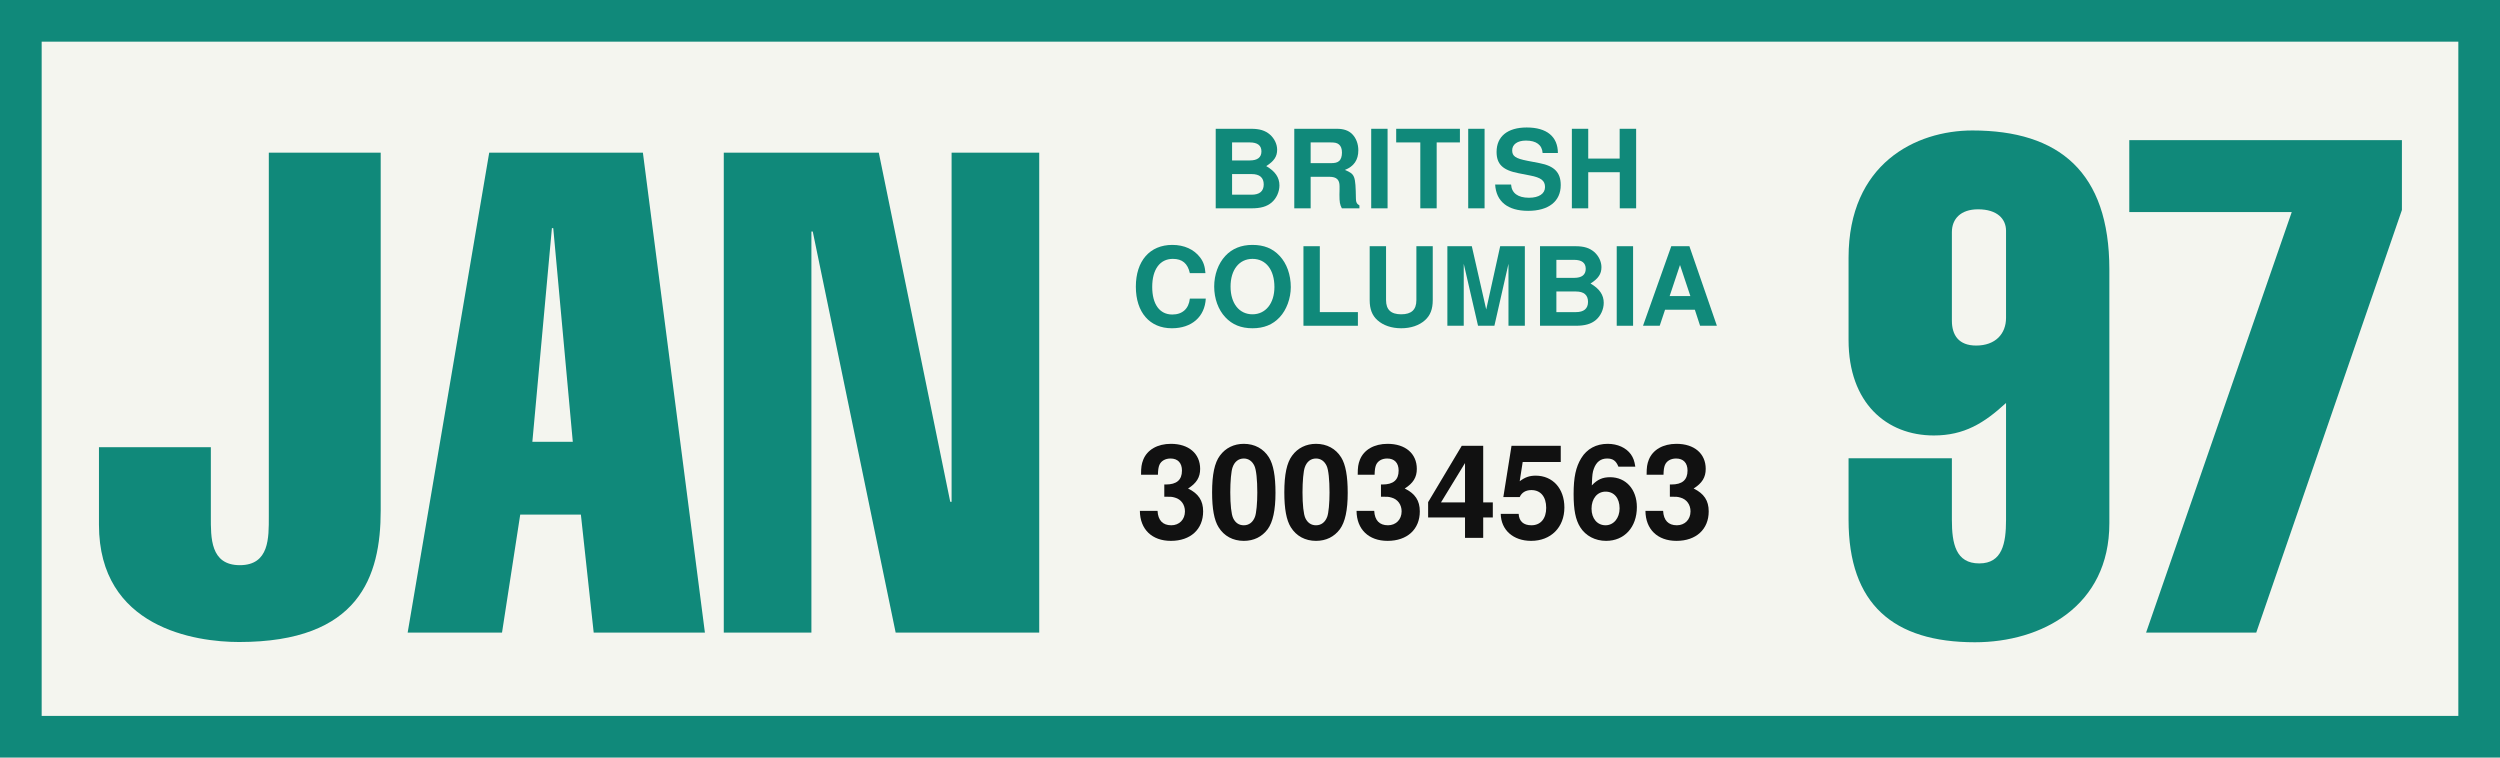
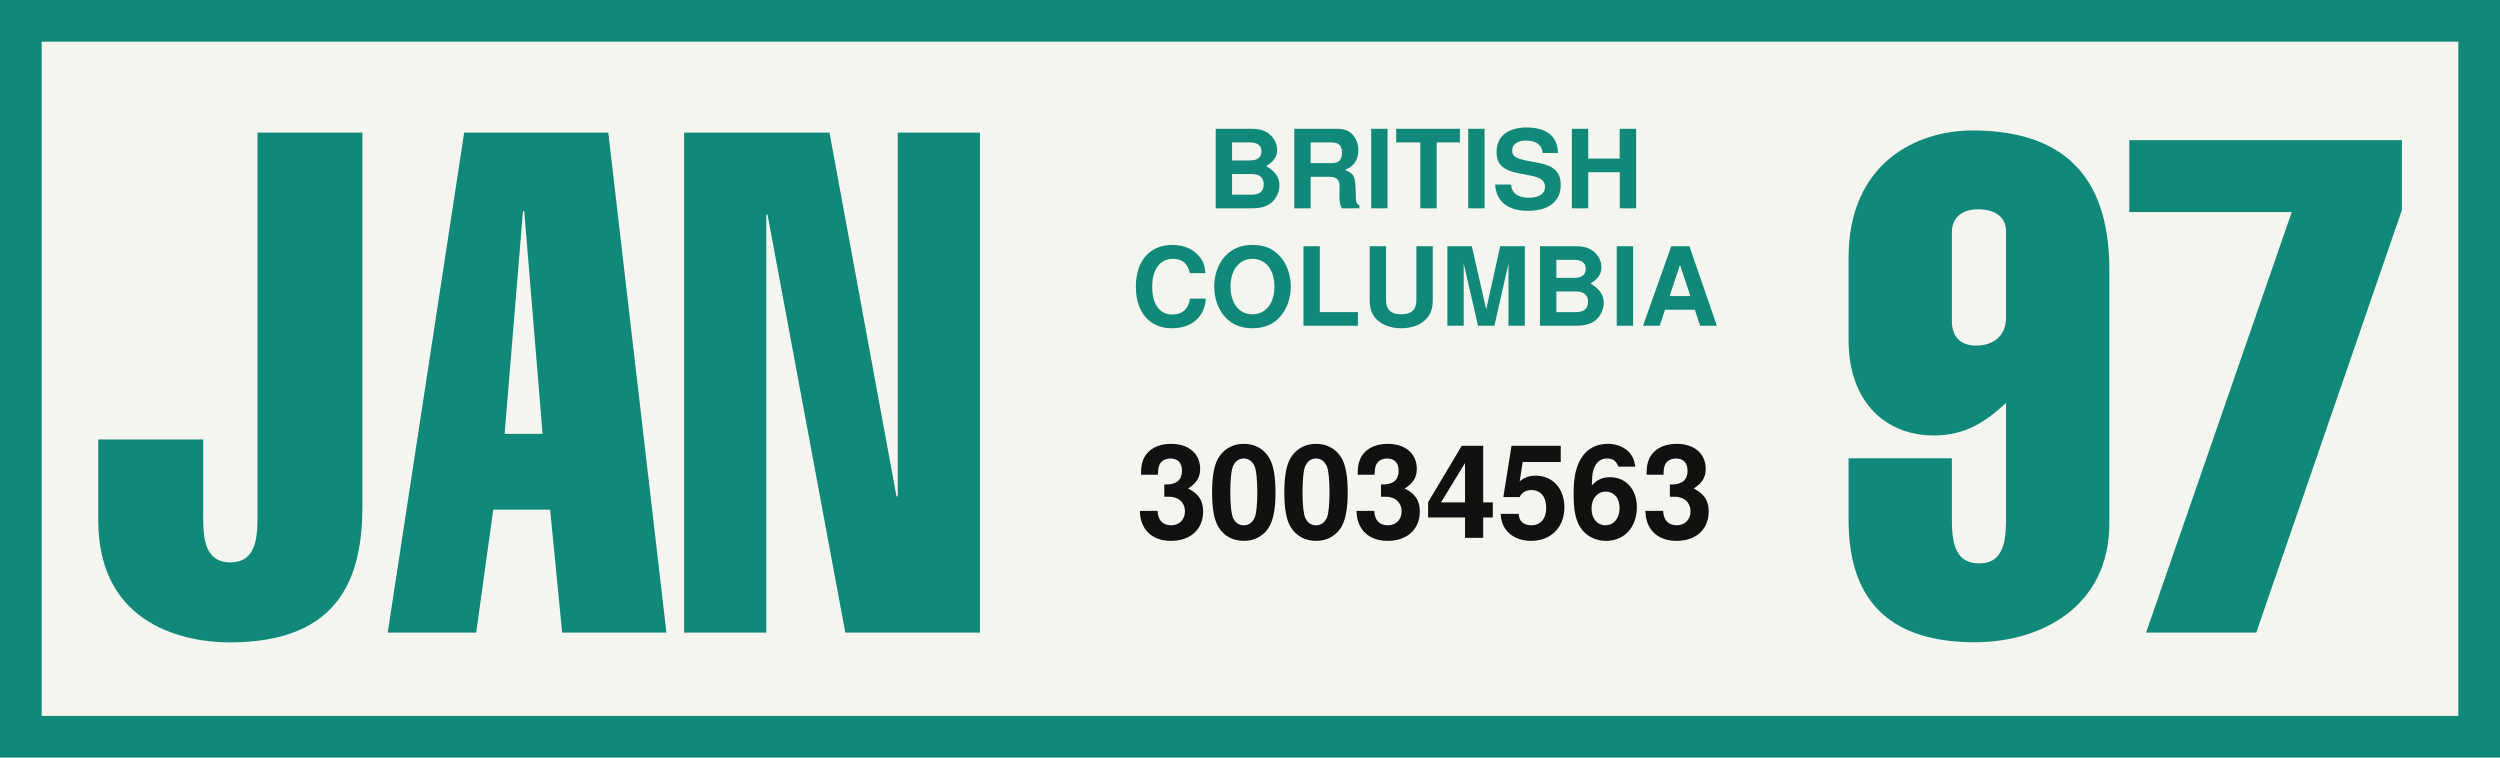
<svg xmlns="http://www.w3.org/2000/svg" viewBox="0 0 330 100" width="330" height="100">
  <g data-role="renewal-decal" data-accuracy="photograph-reviewed reconstruction; font and colour approximate" data-printing-system="bordered" data-typography-review="1997" data-font-evidence="visual candidates; historical font identity unconfirmed" data-placement="rear">
    <rect x="0" y="0" width="330" height="100" rx="0" fill="#f4f5ef" />
    <rect x="2.75" y="2.75" width="324.5" height="94.5" fill="none" stroke="#10897a" stroke-width="5.5" />
-     <g data-role="decal-month" data-die="bc-decal-print-heavy-month-wide" data-fit="reduced" role="img" aria-label="JAN">
-       <g transform="translate(11.55 20.153) scale(0.63347)" fill="none" stroke="#10897a" stroke-width="0" stroke-linecap="square" stroke-linejoin="round">
+     <g data-role="decal-month" data-die="bc-decal-print-heavy-year-wide" data-fit="natural" role="img" aria-label="JAN">
+       <g transform="translate(11.55 17.5) scale(0.66)" fill="none" stroke="#10897a" stroke-width="0" stroke-linecap="square" stroke-linejoin="round">
        <g transform="translate(0 0)" data-character="J" fill="#10897a" stroke="none" fill-rule="evenodd">
-           <path d="M37.781 0.0V75.843C37.781 80.197 37.921 85.955 31.742 85.955C25.562 85.955 25.702 80.197 25.702 75.843V61.376H2.388V77.528C2.388 99.017 22.472 101.966 31.601 101.966C56.601 101.966 61.096 88.343 61.096 74.579V0.0Z" />
+           <path d="M34.003 0.0V75.843C34.003 80.197 34.129 85.955 28.567 85.955C23.006 85.955 23.132 80.197 23.132 75.843V61.376H2.149V77.528C2.149 99.017 20.225 101.966 28.441 101.966C50.941 101.966 54.986 88.343 54.986 74.579V0.0Z" />
        </g>
-         <g transform="translate(65.169 0)" data-character="A" fill="#10897a" stroke="none" fill-rule="evenodd">
-           <path d="M27.528 60.253 31.601 15.73H31.882L35.955 60.253ZM18.539 0.0 1.545 100.0H21.208L25.0 75.421H37.64L40.309 100.0H63.483L50.562 0.0Z" />
+         <g transform="translate(58.652 0)" data-character="A" fill="#10897a" stroke="none" fill-rule="evenodd">
+           <path d="M24.775 60.253 28.441 15.73H28.694L32.36 60.253ZM16.685 0.0 1.39 100.0H19.087L22.5 75.421H33.876L36.278 100.0H57.135L45.506 0.0Z" />
        </g>
-         <g transform="translate(130.338 0)" data-character="N" fill="#10897a" stroke="none" fill-rule="evenodd">
-           <path d="M2.247 100.0H20.506V16.433H20.787L38.062 100.0H67.978V0.0H49.719V72.753H49.438L34.551 0.0H2.247Z" />
+         <g transform="translate(117.304 0)" data-character="N" fill="#10897a" stroke="none" fill-rule="evenodd">
+           <path d="M2.022 100.0H18.455V16.433H18.708L34.256 100.0H61.18V0.0H44.747V72.753H44.494L31.096 0.0H2.022Z" />
        </g>
      </g>
    </g>
    <g data-role="decal-year" data-die="bc-decal-print-heavy-year-wide" data-fit="natural" role="img" aria-label="97">
      <g transform="translate(242.202 18.5) scale(0.65)" fill="none" stroke="#10897a" stroke-width="0" stroke-linecap="square" stroke-linejoin="round">
        <g transform="translate(0 0)" data-character="9" fill="#10897a" stroke="none" fill-rule="evenodd">
          <path d="M2.781 64.607V77.107C2.781 94.242 11.882 101.966 28.441 101.966C41.966 101.966 55.744 94.663 55.744 77.809V26.264C55.744 6.461 45.506 -1.966 27.935 -1.966C16.433 -1.966 2.781 4.775 2.781 23.876V40.59C2.781 53.371 10.492 59.972 20.098 59.972C26.292 59.972 30.337 57.444 34.761 53.371V77.107C34.761 81.882 34.003 85.955 29.326 85.955C24.522 85.955 23.764 81.882 23.764 77.107V64.607ZM28.694 41.713C25.154 41.713 23.764 39.607 23.764 36.657V18.68C23.764 16.011 25.534 14.045 29.073 14.045C32.992 14.045 34.761 16.011 34.761 18.399V36.096C34.761 39.326 32.612 41.713 28.694 41.713Z" />
        </g>
        <g transform="translate(58.652 0)" data-character="7" fill="#10897a" stroke="none" fill-rule="evenodd">
          <path d="M34.129 14.607 4.551 100.0H26.924L56.503 14.185V0.0H1.138V14.607Z" />
        </g>
      </g>
    </g>
    <g data-role="decal-legend" data-die="bc-decal-print-normal" data-fit="natural" role="img" aria-label="BRITISH">
      <g transform="translate(159.293 17) scale(0.105)" fill="none" stroke="#10897a" stroke-width="0" stroke-linecap="square" stroke-linejoin="round">
        <g transform="translate(0 0)" data-character="B" fill="#10897a" stroke="none" fill-rule="evenodd">
          <path d="M11.248 100.0H56.241C67.764 100.0 75.446 97.805 81.481 92.73C87.517 87.654 91.358 79.287 91.358 71.193C91.358 61.317 86.145 53.498 74.76 46.914C84.636 40.604 88.477 34.842 88.477 26.337C88.477 19.342 85.048 12.209 79.424 7.27C73.525 2.195 66.529 0.0 55.83 0.0H11.248ZM31.824 17.147H54.184C63.786 17.147 68.724 20.988 68.724 28.395C68.724 35.94 63.786 39.781 54.184 39.781H31.824ZM31.824 56.927H56.379C66.392 56.927 71.605 61.317 71.605 69.959C71.605 78.464 66.392 82.853 56.379 82.853H31.824Z" />
        </g>
        <g transform="translate(99.04 0)" data-character="R" fill="#10897a" stroke="none" fill-rule="evenodd">
          <path d="M31.55 60.357H55.144C64.06 60.357 67.901 63.923 67.901 72.154V76.269C67.764 78.875 67.764 81.344 67.764 82.853C67.764 92.318 68.313 95.199 70.782 100.0H92.867V96.296C89.712 94.513 88.477 92.455 88.477 88.066C87.929 58.573 87.38 57.202 74.623 51.715C85.871 47.325 91.495 39.232 91.495 27.023C91.495 19.067 88.752 11.797 83.951 6.859C79.424 2.195 73.114 0.0 64.609 0.0H10.974V100.0H31.55ZM31.55 43.21V17.147H56.379C62.277 17.147 64.609 17.695 67.215 19.753C69.684 21.811 70.919 25.24 70.919 29.904C70.919 34.705 69.684 38.546 67.215 40.604C64.883 42.524 62.277 43.21 56.379 43.21Z" />
        </g>
        <g transform="translate(198.08 0)" data-character="I" fill="#10897a" stroke="none" fill-rule="evenodd">
          <path d="M29.218 0.0H8.642V100.0H29.218Z" />
        </g>
        <g transform="translate(236.214 0)" data-character="T" fill="#10897a" stroke="none" fill-rule="evenodd">
          <path d="M52.812 17.147H82.03V0.0H1.92V17.147H32.236V100.0H52.812Z" />
        </g>
        <g transform="translate(320.027 0)" data-character="I" fill="#10897a" stroke="none" fill-rule="evenodd">
          <path d="M29.218 0.0H8.642V100.0H29.218Z" />
        </g>
        <g transform="translate(358.161 0)" data-character="S" fill="#10897a" stroke="none" fill-rule="evenodd">
          <path d="M83.265 30.453C83.128 9.739 69.273 -1.646 44.033 -1.646C20.027 -1.646 6.173 9.602 6.173 29.081C6.173 44.582 13.992 52.126 34.294 55.967L48.285 58.711C62.003 61.317 67.078 65.158 67.078 73.251C67.078 81.619 59.396 86.694 46.914 86.694C32.922 86.694 25.103 80.796 24.417 70.096H4.39C5.624 91.495 20.302 103.155 45.816 103.155C71.605 103.155 86.831 91.221 86.831 70.782C86.831 55.007 78.875 46.776 60.357 43.21L44.719 40.192C30.041 37.311 25.789 34.431 25.789 27.16C25.789 19.616 32.373 14.815 43.073 14.815C56.104 14.815 63.374 20.302 64.06 30.453Z" />
        </g>
        <g transform="translate(449.656 0)" data-character="H" fill="#10897a" stroke="none" fill-rule="evenodd">
          <path d="M69.547 54.595V100.0H90.123V0.0H69.41V37.449H29.904V0.0H9.328V100.0H29.904V54.595Z" />
        </g>
      </g>
    </g>
    <g data-role="decal-legend" data-die="bc-decal-print-normal" data-fit="natural" role="img" aria-label="COLUMBIA">
      <g transform="translate(149.298 32.5) scale(0.105)" fill="none" stroke="#10897a" stroke-width="0" stroke-linecap="square" stroke-linejoin="round">
        <g transform="translate(0 0)" data-character="C" fill="#10897a" stroke="none" fill-rule="evenodd">
          <path d="M93.553 33.882C92.867 25.24 91.084 19.753 86.831 14.129C79.15 3.978 66.804 -1.646 51.852 -1.646C23.594 -1.646 6.036 18.519 6.036 50.892C6.036 83.128 23.457 103.155 51.303 103.155C76.269 103.155 92.73 88.752 93.964 65.844H73.937C72.565 78.601 64.609 85.871 51.852 85.871C35.94 85.871 26.612 72.977 26.612 51.166C26.612 29.081 36.351 15.912 52.538 15.912C64.472 15.912 71.193 21.674 73.937 33.882Z" />
        </g>
        <g transform="translate(99.04 0)" data-character="O" fill="#10897a" stroke="none" fill-rule="evenodd">
          <path d="M53.498 -1.646C39.506 -1.646 27.984 3.018 19.479 12.209C10.562 21.811 5.487 35.802 5.487 50.754C5.487 65.706 10.562 79.835 19.479 89.3C28.121 98.628 39.369 103.155 53.635 103.155C67.901 103.155 79.15 98.628 87.791 89.3C96.433 80.11 101.783 65.569 101.783 51.44C101.783 35.802 96.708 21.674 87.791 12.209C79.012 2.743 68.038 -1.646 53.498 -1.646ZM53.635 15.912C70.508 15.912 81.207 29.63 81.207 51.303C81.207 71.879 70.096 85.597 53.635 85.597C36.9 85.597 26.063 71.879 26.063 50.754C26.063 29.63 36.9 15.912 53.635 15.912Z" />
        </g>
        <g transform="translate(205.762 0)" data-character="L" fill="#10897a" stroke="none" fill-rule="evenodd">
          <path d="M31.55 0.0H10.974V100.0H79.424V82.853H31.55Z" />
        </g>
        <g transform="translate(289.575 0)" data-character="U" fill="#10897a" stroke="none" fill-rule="evenodd">
          <path d="M69.136 0.0V67.764C69.136 79.835 62.963 85.597 50.069 85.597C37.174 85.597 31.001 79.835 31.001 67.764V0.0H10.425V67.764C10.425 79.012 13.443 86.968 20.165 93.004C27.435 99.588 37.997 103.155 50.069 103.155C62.14 103.155 72.702 99.588 79.973 93.004C86.694 86.968 89.712 79.012 89.712 67.764V0.0Z" />
        </g>
        <g transform="translate(388.615 0)" data-character="M" fill="#10897a" stroke="none" fill-rule="evenodd">
          <path d="M29.63 22.085 47.599 100.0H68.176L85.871 22.085V100.0H106.447V0.0H75.446L57.888 79.561L39.781 0.0H9.053V100.0H29.63Z" />
        </g>
        <g transform="translate(502.881 0)" data-character="B" fill="#10897a" stroke="none" fill-rule="evenodd">
          <path d="M11.248 100.0H56.241C67.764 100.0 75.446 97.805 81.481 92.73C87.517 87.654 91.358 79.287 91.358 71.193C91.358 61.317 86.145 53.498 74.76 46.914C84.636 40.604 88.477 34.842 88.477 26.337C88.477 19.342 85.048 12.209 79.424 7.27C73.525 2.195 66.529 0.0 55.83 0.0H11.248ZM31.824 17.147H54.184C63.786 17.147 68.724 20.988 68.724 28.395C68.724 35.94 63.786 39.781 54.184 39.781H31.824ZM31.824 56.927H56.379C66.392 56.927 71.605 61.317 71.605 69.959C71.605 78.464 66.392 82.853 56.379 82.853H31.824Z" />
        </g>
        <g transform="translate(601.921 0)" data-character="I" fill="#10897a" stroke="none" fill-rule="evenodd">
          <path d="M29.218 0.0H8.642V100.0H29.218Z" />
        </g>
        <g transform="translate(640.055 0)" data-character="A" fill="#10897a" stroke="none" fill-rule="evenodd">
          <path d="M68.724 79.835 75.309 100.0H96.433L61.866 0.0H39.095L3.567 100.0H24.554L31.276 79.835ZM63.1 62.689H37.037L50.069 23.594Z" />
        </g>
      </g>
    </g>
    <g data-role="decal-serial" data-die="bc-decal-print-normal" data-fit="natural" role="img" aria-label="30034563">
      <g transform="translate(149.966 58.5) scale(0.125)" fill="none" stroke="#111111" stroke-width="0" stroke-linecap="square" stroke-linejoin="round">
        <g transform="translate(0 0)" data-character="3" fill="#111111" stroke="none" fill-rule="evenodd">
          <path d="M29.767 56.516C37.174 56.516 37.586 56.516 41.015 57.476C47.462 59.259 51.578 64.883 51.578 72.016C51.578 80.658 45.542 86.694 37.174 86.694C28.121 86.694 23.182 81.481 22.634 71.468H3.978C4.115 90.947 16.735 103.155 36.763 103.155C57.476 103.155 70.782 90.947 70.782 72.016C70.782 60.631 65.844 53.224 54.87 47.874C63.786 42.25 67.627 36.077 67.627 27.16C67.627 10.974 55.556 0.686 36.763 0.686C22.634 0.686 11.797 6.859 7.545 17.421C5.761 22.085 5.213 25.24 5.213 33.333H23.045C23.182 28.121 23.594 25.514 24.554 23.045C26.337 18.793 30.727 16.187 36.351 16.187C44.033 16.187 48.422 20.85 48.422 28.944C48.422 38.82 42.798 43.621 31.413 43.621H29.767Z" />
        </g>
        <g transform="translate(76.269 0)" data-character="0" fill="#111111" stroke="none" fill-rule="evenodd">
          <path d="M37.449 0.686C27.023 0.686 18.107 5.075 12.209 13.169C6.584 20.713 3.978 33.059 3.978 51.989C3.978 69.273 6.173 81.344 10.837 88.752C16.598 98.08 26.063 103.155 37.449 103.155C48.011 103.155 56.653 98.903 62.689 90.809C68.176 83.265 70.919 70.782 70.919 52.538C70.919 34.705 68.724 22.634 64.06 15.089C58.299 5.761 48.834 0.686 37.449 0.686ZM37.449 16.187C42.387 16.187 46.365 18.93 48.697 24.005C50.617 28.121 51.715 38.683 51.715 52.126C51.715 63.1 50.754 73.8 49.246 77.778C47.051 83.539 42.936 86.694 37.449 86.694C32.373 86.694 28.532 84.088 26.2 79.15C24.28 75.034 23.182 64.883 23.182 51.852C23.182 40.329 24.143 29.355 25.652 25.377C27.709 19.479 31.962 16.187 37.449 16.187Z" />
        </g>
        <g transform="translate(152.538 0)" data-character="0" fill="#111111" stroke="none" fill-rule="evenodd">
          <path d="M37.449 0.686C27.023 0.686 18.107 5.075 12.209 13.169C6.584 20.713 3.978 33.059 3.978 51.989C3.978 69.273 6.173 81.344 10.837 88.752C16.598 98.08 26.063 103.155 37.449 103.155C48.011 103.155 56.653 98.903 62.689 90.809C68.176 83.265 70.919 70.782 70.919 52.538C70.919 34.705 68.724 22.634 64.06 15.089C58.299 5.761 48.834 0.686 37.449 0.686ZM37.449 16.187C42.387 16.187 46.365 18.93 48.697 24.005C50.617 28.121 51.715 38.683 51.715 52.126C51.715 63.1 50.754 73.8 49.246 77.778C47.051 83.539 42.936 86.694 37.449 86.694C32.373 86.694 28.532 84.088 26.2 79.15C24.28 75.034 23.182 64.883 23.182 51.852C23.182 40.329 24.143 29.355 25.652 25.377C27.709 19.479 31.962 16.187 37.449 16.187Z" />
        </g>
        <g transform="translate(228.807 0)" data-character="3" fill="#111111" stroke="none" fill-rule="evenodd">
          <path d="M29.767 56.516C37.174 56.516 37.586 56.516 41.015 57.476C47.462 59.259 51.578 64.883 51.578 72.016C51.578 80.658 45.542 86.694 37.174 86.694C28.121 86.694 23.182 81.481 22.634 71.468H3.978C4.115 90.947 16.735 103.155 36.763 103.155C57.476 103.155 70.782 90.947 70.782 72.016C70.782 60.631 65.844 53.224 54.87 47.874C63.786 42.25 67.627 36.077 67.627 27.16C67.627 10.974 55.556 0.686 36.763 0.686C22.634 0.686 11.797 6.859 7.545 17.421C5.761 22.085 5.213 25.24 5.213 33.333H23.045C23.182 28.121 23.594 25.514 24.554 23.045C26.337 18.793 30.727 16.187 36.351 16.187C44.033 16.187 48.422 20.85 48.422 28.944C48.422 38.82 42.798 43.621 31.413 43.621H29.767Z" />
        </g>
        <g transform="translate(305.076 0)" data-character="4" fill="#111111" stroke="none" fill-rule="evenodd">
          <path d="M71.605 62.551H61.454V2.743H38.82L3.292 62.277V78.464H42.25V100.0H61.454V78.464H71.605ZM42.25 62.551H16.872L42.25 20.988Z" />
        </g>
        <g transform="translate(381.345 0)" data-character="5" fill="#111111" stroke="none" fill-rule="evenodd">
          <path d="M67.078 2.743H15.089L6.447 56.927H23.731C25.789 52.126 30.178 49.52 36.077 49.52C45.816 49.52 51.715 56.516 51.715 68.313C51.715 79.698 45.816 86.694 36.077 86.694C27.709 86.694 23.045 82.442 22.634 74.623H3.704C3.978 91.632 16.872 103.155 35.802 103.155C56.653 103.155 70.919 88.889 70.919 67.901C70.919 47.874 58.573 34.294 40.604 34.294C34.156 34.294 29.355 35.94 23.731 40.192L26.886 19.89H67.078Z" />
        </g>
        <g transform="translate(457.614 0)" data-character="6" fill="#111111" stroke="none" fill-rule="evenodd">
          <path d="M69.547 24.829C68.587 18.519 67.353 15.364 64.883 11.797C59.808 4.801 50.892 0.686 40.329 0.686C28.258 0.686 18.381 6.036 12.483 15.775C6.722 25.24 4.39 36.077 4.39 53.772C4.39 70.508 6.447 80.933 11.385 88.752C17.01 97.805 27.16 103.155 38.683 103.155C58.025 103.155 71.193 88.752 71.193 67.49C71.193 48.834 59.671 35.94 42.936 35.94C34.979 35.94 29.63 38.272 23.594 44.582L23.731 42.524C24.005 33.471 24.417 30.59 25.789 26.886C28.395 19.753 33.059 16.187 39.781 16.187C45.953 16.187 49.246 18.656 51.715 24.829ZM38.134 51.166C47.188 51.166 52.949 58.025 52.949 68.861C52.949 79.15 46.639 86.694 38.134 86.694C29.355 86.694 23.32 79.561 23.32 69.136C23.32 58.573 29.355 51.166 38.134 51.166Z" />
        </g>
        <g transform="translate(533.883 0)" data-character="3" fill="#111111" stroke="none" fill-rule="evenodd">
          <path d="M29.767 56.516C37.174 56.516 37.586 56.516 41.015 57.476C47.462 59.259 51.578 64.883 51.578 72.016C51.578 80.658 45.542 86.694 37.174 86.694C28.121 86.694 23.182 81.481 22.634 71.468H3.978C4.115 90.947 16.735 103.155 36.763 103.155C57.476 103.155 70.782 90.947 70.782 72.016C70.782 60.631 65.844 53.224 54.87 47.874C63.786 42.25 67.627 36.077 67.627 27.16C67.627 10.974 55.556 0.686 36.763 0.686C22.634 0.686 11.797 6.859 7.545 17.421C5.761 22.085 5.213 25.24 5.213 33.333H23.045C23.182 28.121 23.594 25.514 24.554 23.045C26.337 18.793 30.727 16.187 36.351 16.187C44.033 16.187 48.422 20.85 48.422 28.944C48.422 38.82 42.798 43.621 31.413 43.621H29.767Z" />
        </g>
      </g>
    </g>
  </g>
</svg>
